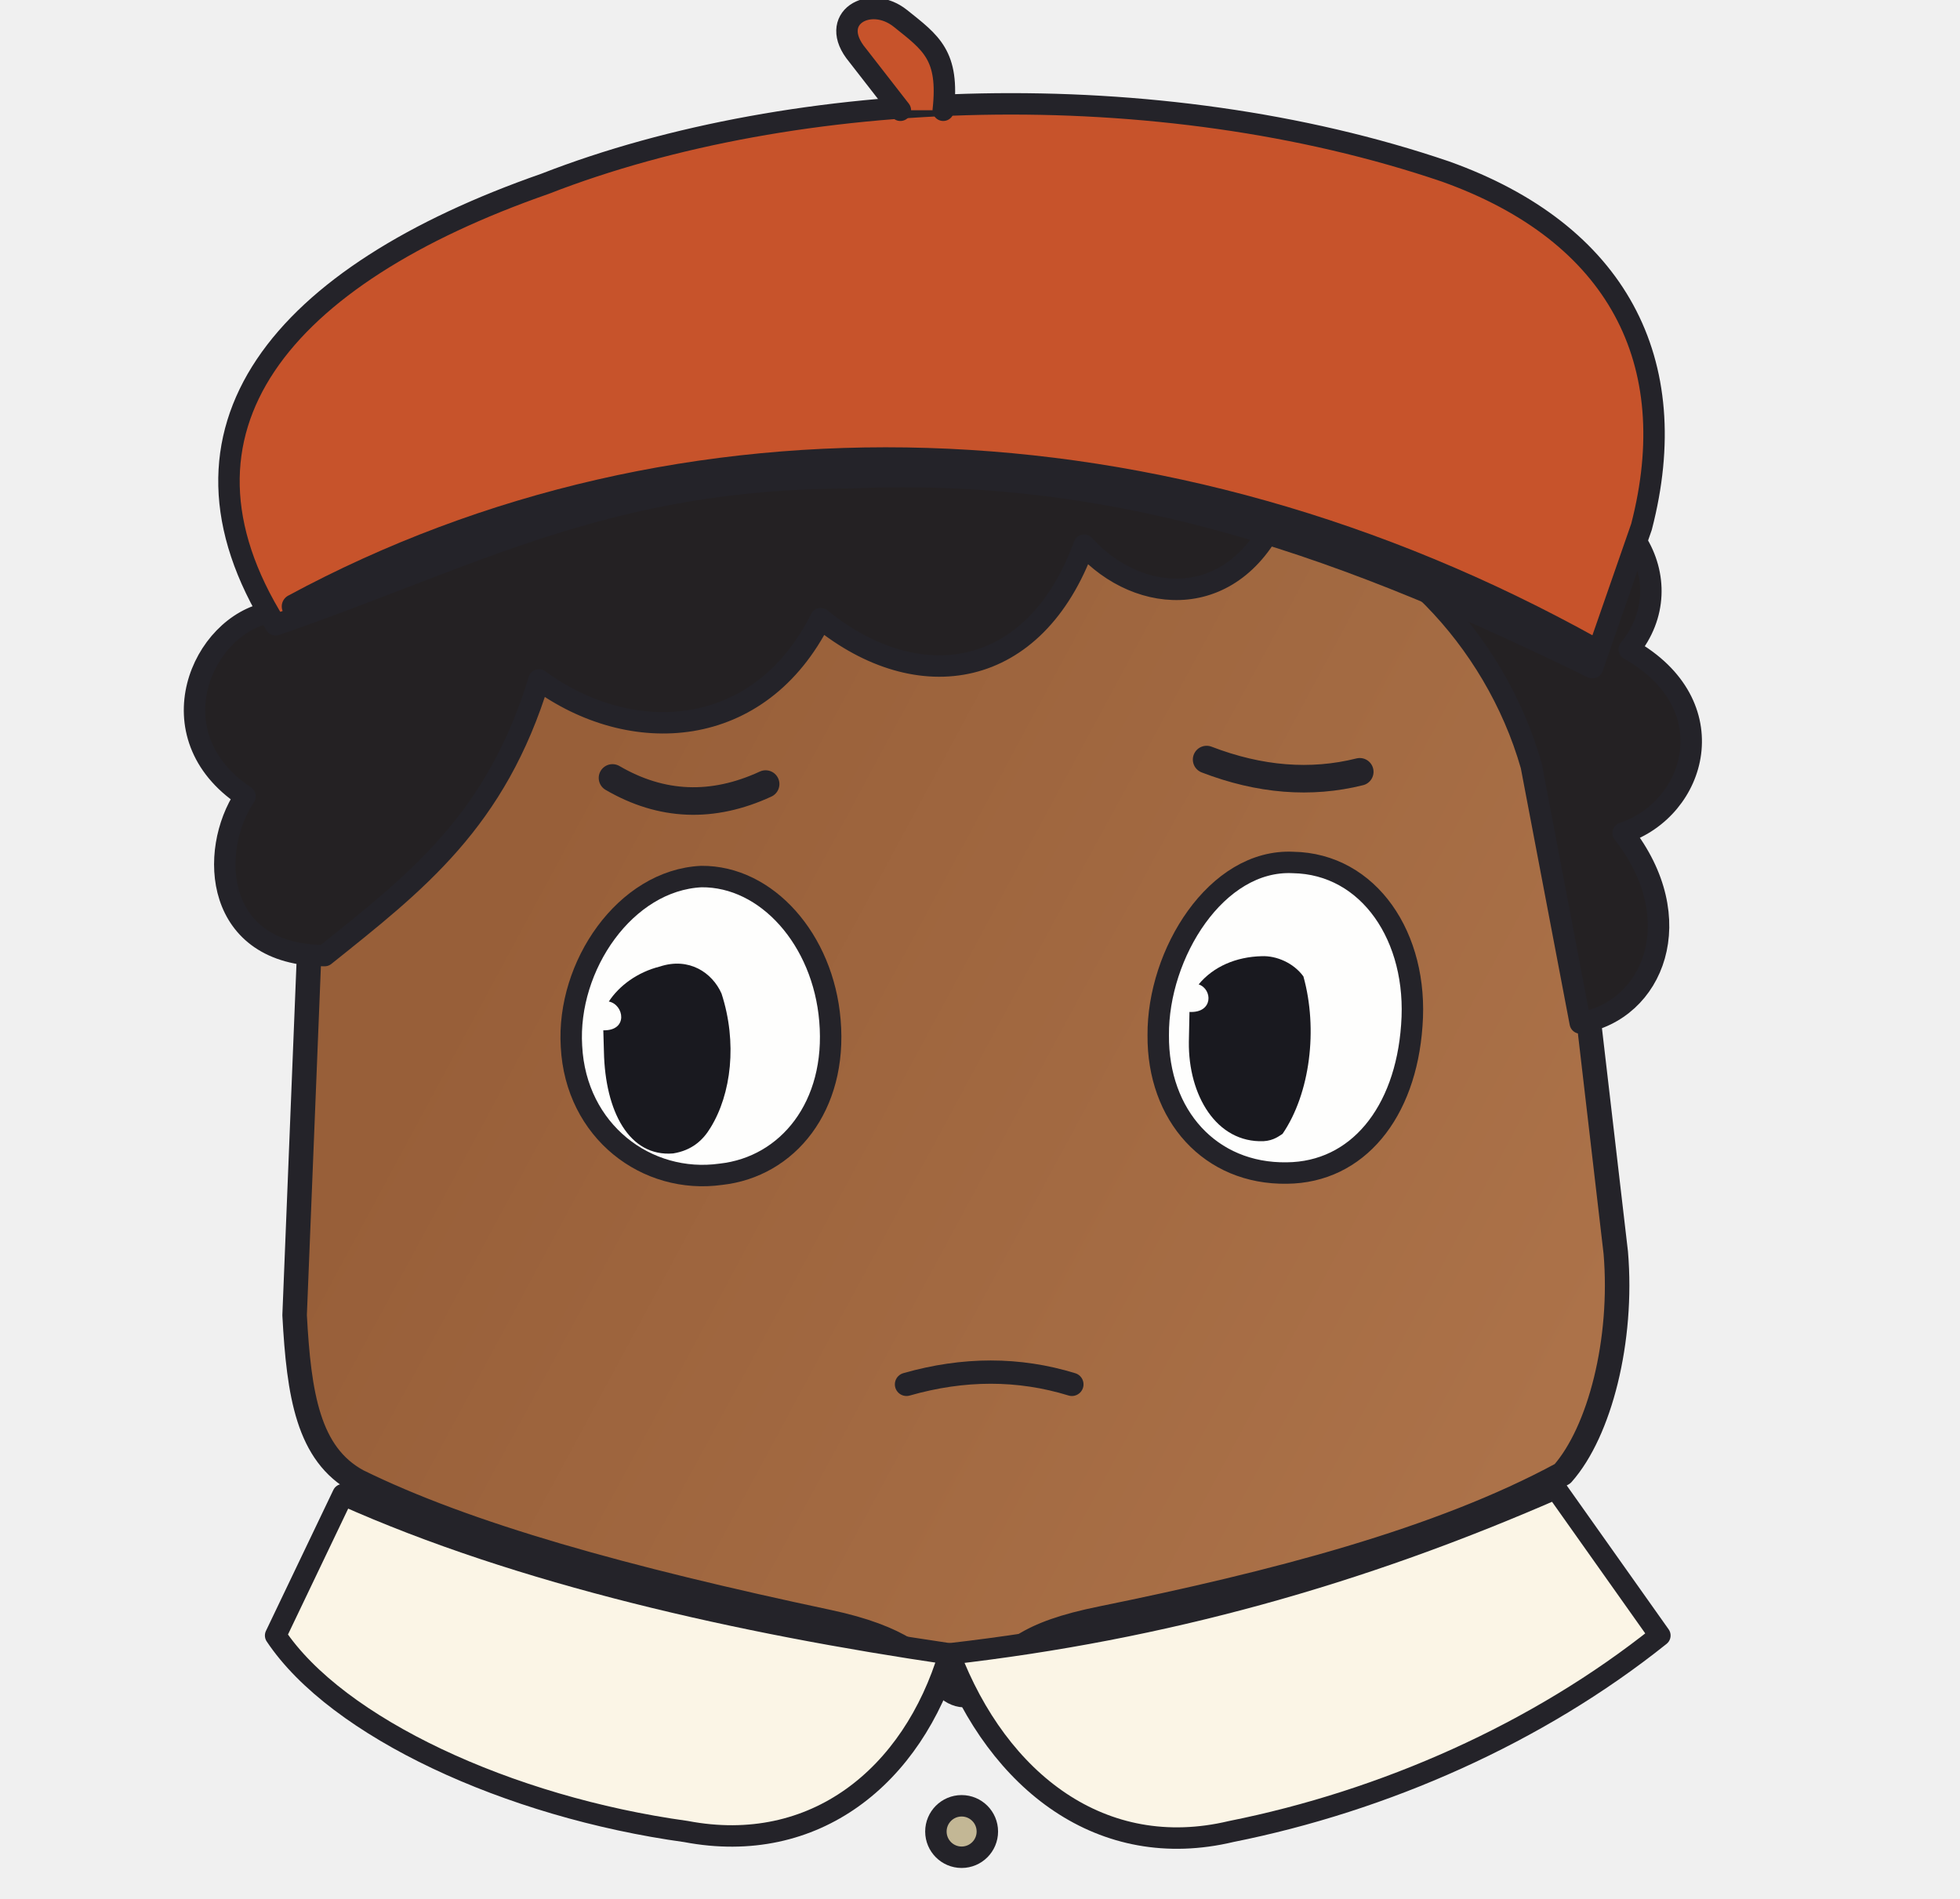
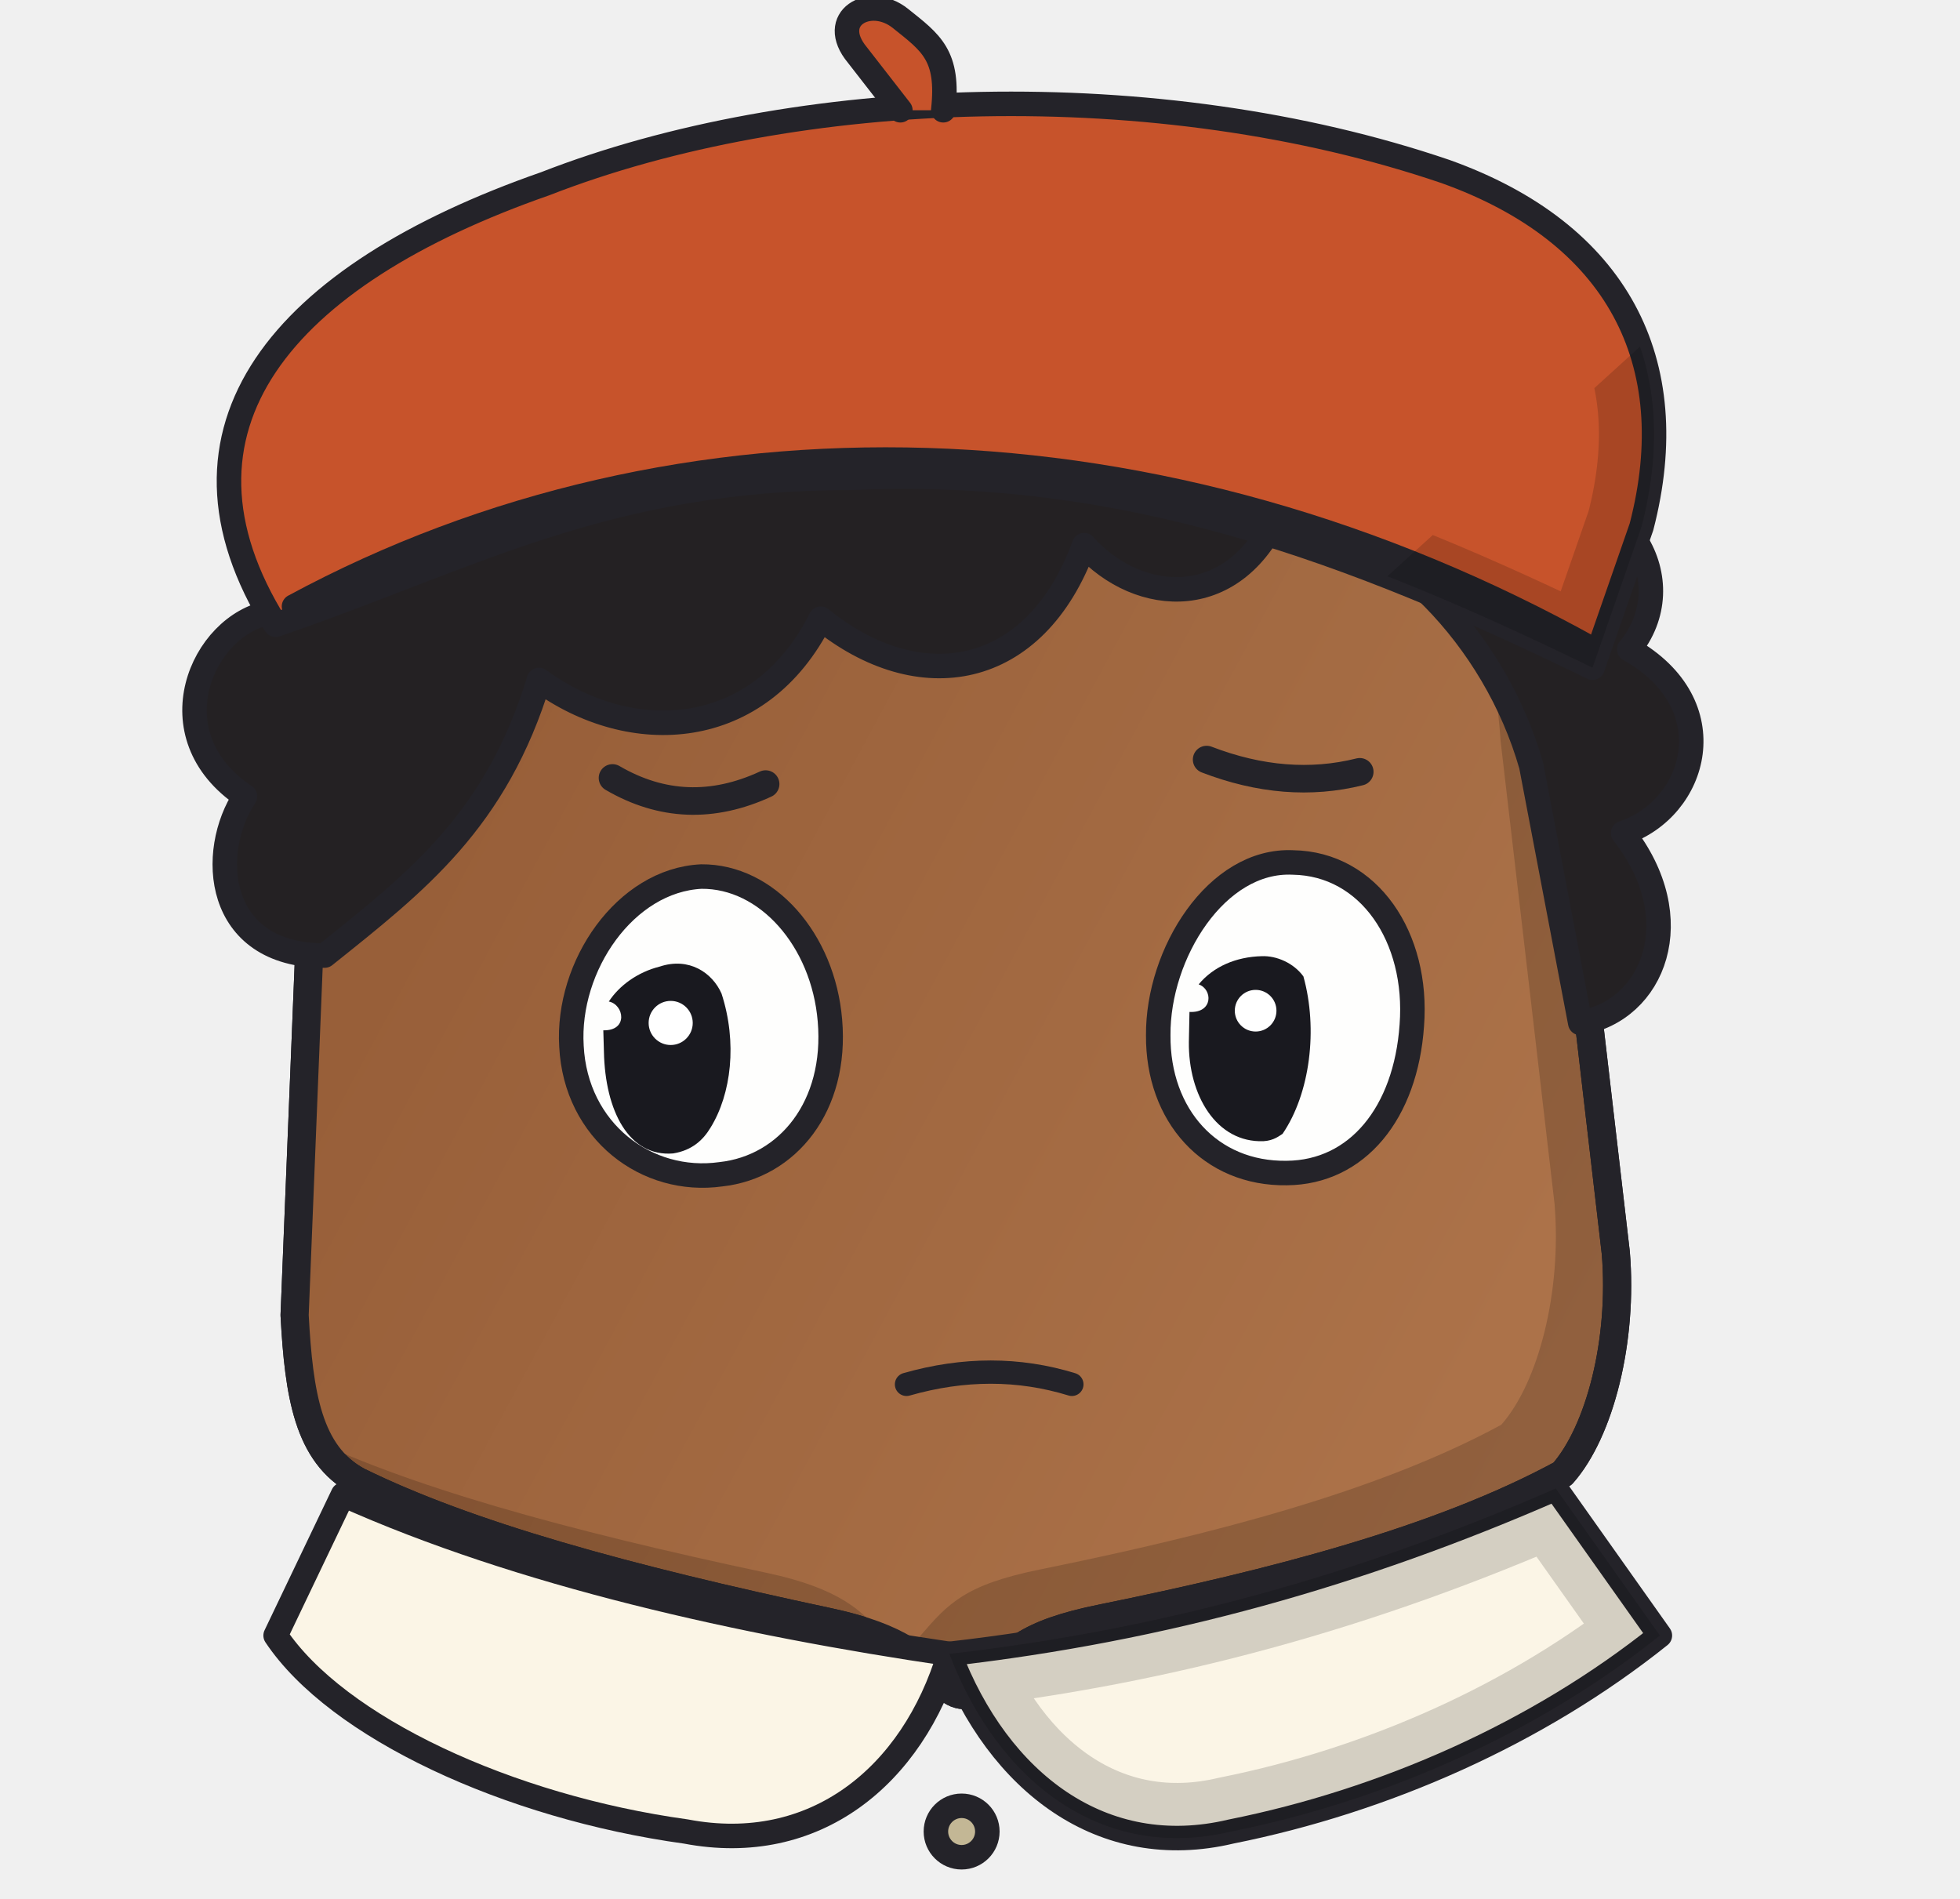
- <svg xmlns="http://www.w3.org/2000/svg" viewBox="0 0 320 310" fill="none" stroke="#242329" stroke-width="3.5" stroke-linecap="round" stroke-linejoin="round" role="img" aria-labelledby="breaking_thought_traps-reflective-title breaking_thought_traps-reflective-description">
+ <svg xmlns="http://www.w3.org/2000/svg" viewBox="0 0 320 310" fill="none" stroke="#242329" stroke-width="4" stroke-linecap="round" stroke-linejoin="round" role="img" aria-labelledby="breaking_thought_traps-reflective-title breaking_thought_traps-reflective-description">
  <defs>
    <linearGradient id="breaking_thought_traps-reflective-skin" x1="84" y1="144" x2="251" y2="234" gradientUnits="userSpaceOnUse">
      <stop stop-color="#985F39" />
      <stop offset=".55" stop-color="#A36A42" />
      <stop offset="1" stop-color="#AC7249" />
    </linearGradient>
    <linearGradient id="breaking_thought_traps-reflective-hair" x1="151" y1="43" x2="158" y2="133" gradientUnits="userSpaceOnUse">
      <stop stop-color="#493225" />
      <stop offset=".5" stop-color="#533B2B" />
      <stop offset="1" stop-color="#33251E" />
    </linearGradient>
    <linearGradient id="breaking_thought_traps-reflective-mint" x1="155" y1="20" x2="162" y2="216" gradientUnits="userSpaceOnUse">
      <stop stop-color="#B5F3D6" />
      <stop offset=".55" stop-color="#AEF0D2" />
      <stop offset="1" stop-color="#ABEDCF" />
    </linearGradient>
    <linearGradient id="breaking_thought_traps-reflective-ear-cushion" x1="35" y1="147" x2="62" y2="200" gradientUnits="userSpaceOnUse">
      <stop stop-color="#309775" />
      <stop offset="1" stop-color="#349778" />
    </linearGradient>
    <linearGradient id="breaking_thought_traps-reflective-collar-fabric" x1="99" y1="244" x2="112" y2="301" gradientUnits="userSpaceOnUse">
      <stop stop-color="#18344F" />
      <stop offset="1" stop-color="#1D3959" />
    </linearGradient>
    <clipPath id="breaking_thought_traps-reflective-hair-boundary">
      <path d="M60.5 131.2C68.5 80.1 106.6 44 158.6 44.3C210.7 44.5 247.6 79.4 255.4 131.1C251.6 116.7 232 107 212.6 106.6C195.2 105.5 177.9 111 158.3 113.8C139 117 119.2 116.9 99.2 118.3C82 119.7 69.5 124.2 60.5 131.2Z" />
    </clipPath>
    <clipPath id="breaking_thought_traps-reflective-head-clip">
      <path d="M61 130.5C63 83 104 44 159 44C212 44 252 82 255 129L263.8 204.5C265 218.8 261.2 233.7 255.1 240.6C235 251.5 207.9 258.5 179.9 264.2C167.5 266.7 164.8 269.8 160.3 275C158.7 277.4 156.1 277.2 154.1 275C150.9 271 147 267.3 135.3 264.8C101.9 257.7 76.3 250.6 58.4 241.8C50.3 237.4 48.8 227.7 48.1 214.7L50.5 155Z" />
    </clipPath>
    <clipPath id="breaking_thought_traps-reflective-confident-eyes">
      <path d="M90 158L238 148L238 199L90 199Z" />
    </clipPath>
    <clipPath id="breaking_thought_traps-reflective-soft-lids">
      <path d="M90 160Q114 149 139 157L139 199L90 199ZM185 157Q210 145 236 153L236 199L185 199Z" />
    </clipPath>
+     <clipPath id="breaking_thought_traps-reflective-fin-half">
+       <path d="M330 0H420V420H0V300Z" />
+     </clipPath>
+     <clipPath id="breaking_thought_traps-reflective-fin-collar-front">
+       <path d="M155 270C190 266 222 257 254 243L271 267C251 283 226 294 201 299C180 304 163 291 155 270Z" />
+     </clipPath>
+     <clipPath id="breaking_thought_traps-reflective-fin-hat">
+       <path d="M45 102C25 70 46 45 89 30C130 14 189 12 236 28C264 38 275 59 268 86L260 109C221 90 184 76 139 78C99 78 77 91 45 102Z" />
+     </clipPath>
  </defs>
  <g id="breaking_thought_traps-reflective-head">
-     <path d="M61 130.5C63 83 104 44 159 44C212 44 252 82 255 129L263.8 204.5C265 218.8 261.2 233.7 255.1 240.6C235 251.5 207.9 258.5 179.9 264.2C167.5 266.7 164.8 269.8 160.3 275C158.7 277.4 156.1 277.2 154.1 275C150.9 271 147 267.3 135.3 264.8C101.9 257.7 76.3 250.6 58.4 241.8C50.3 237.4 48.8 227.7 48.1 214.7L50.5 155Z" fill="url(#breaking_thought_traps-reflective-skin)" stroke-width="4" />
+     <path d="M61 130.5C63 83 104 44 159 44C212 44 252 82 255 129L263.8 204.5C265 218.8 261.2 233.7 255.1 240.6C235 251.5 207.9 258.5 179.9 264.2C167.5 266.7 164.8 269.8 160.3 275C158.7 277.4 156.1 277.2 154.1 275C150.9 271 147 267.3 135.3 264.8C101.9 257.7 76.3 250.6 58.4 241.8C50.3 237.4 48.8 227.7 48.1 214.7L50.5 155Z" fill="url(#breaking_thought_traps-reflective-skin)" stroke-width="4.6" />
  </g>
+   <g clip-path="url(#breaking_thought_traps-reflective-head-clip)" stroke="none">
+     <path d="M61 130.5C63 83 104 44 159 44C212 44 252 82 255 129L263.8 204.5C265 218.8 261.2 233.7 255.1 240.6C235 251.5 207.9 258.5 179.9 264.2C167.5 266.7 164.8 269.8 160.3 275C158.7 277.4 156.1 277.2 154.1 275C150.9 271 147 267.3 135.3 264.8C101.9 257.7 76.3 250.6 58.4 241.8C50.3 237.4 48.8 227.7 48.1 214.7L50.5 155Z" fill="#000000" fill-opacity=".16" />
+     <path d="M61 130.5C63 83 104 44 159 44C212 44 252 82 255 129L263.8 204.5C265 218.8 261.2 233.7 255.1 240.6C235 251.5 207.9 258.5 179.9 264.2C167.5 266.7 164.8 269.8 160.3 275C158.7 277.4 156.1 277.2 154.1 275C150.9 271 147 267.3 135.3 264.8C101.9 257.7 76.3 250.6 58.4 241.8C50.3 237.4 48.8 227.7 48.1 214.7L50.5 155Z" transform="translate(-10 -8)" fill="url(#breaking_thought_traps-reflective-skin)" />
+   </g>
+   <path d="M61 130.5C63 83 104 44 159 44C212 44 252 82 255 129L263.8 204.5C265 218.8 261.2 233.7 255.1 240.6C235 251.5 207.9 258.5 179.9 264.2C167.5 266.7 164.8 269.8 160.3 275C158.7 277.4 156.1 277.2 154.1 275C150.9 271 147 267.3 135.3 264.8C101.9 257.7 76.3 250.6 58.4 241.8C50.3 237.4 48.8 227.7 48.1 214.7L50.5 155Z" fill="none" stroke-width="4.6" />
  <g id="breaking_thought_traps-reflective-hair-front">
-     <path d="M53 156C35 156 34 139 40 130C25 120 33 102 44 100C36 86 48 74 61 76C58 59 74 50 86 58C89 41 107 39 118 49C127 33 146 35 153 46C165 32 183 35 190 46C204 35 222 43 223 56C241 52 254 67 248 79C266 79 275 95 266 106C282 115 277 132 265 136C276 150 270 165 258 167L250 125C244 104 227 87 209 83C202 100 186 99 177 89C169 111 150 114 134 101C124 121 103 122 88 111C81 134 68 144 53 156Z" fill="#242123" stroke-width="3.5" />
+     <path d="M53 156C35 156 34 139 40 130C25 120 33 102 44 100C36 86 48 74 61 76C58 59 74 50 86 58C89 41 107 39 118 49C127 33 146 35 153 46C165 32 183 35 190 46C204 35 222 43 223 56C241 52 254 67 248 79C266 79 275 95 266 106C282 115 277 132 265 136C276 150 270 165 258 167L250 125C244 104 227 87 209 83C202 100 186 99 177 89C169 111 150 114 134 101C124 121 103 122 88 111C81 134 68 144 53 156Z" fill="#242123" stroke-width="4" />
  </g>
  <g id="breaking_thought_traps-reflective-collar">
-     <path d="M56 244C85 257 121 265 155 270C149 290 133 303 112 299C83 295 55 282 45 267Z" fill="#FBF5E6" stroke-width="3.5" />
-     <path d="M155 270C190 266 222 257 254 243L271 267C251 283 226 294 201 299C180 304 163 291 155 270Z" fill="#FBF5E6" stroke-width="3.5" />
+     <path d="M56 244C85 257 121 265 155 270C149 290 133 303 112 299C83 295 55 282 45 267Z" fill="#FBF5E6" stroke-width="4" />
+     <path d="M155 270C190 266 222 257 254 243L271 267C251 283 226 294 201 299C180 304 163 291 155 270Z" fill="#FBF5E6" stroke-width="4" />
    <circle cx="157" cy="299" r="4.2" fill="#C3B795" />
+   </g>
+   <g clip-path="url(#breaking_thought_traps-reflective-fin-collar-front)">
+     <g clip-path="url(#breaking_thought_traps-reflective-fin-half)">
+       <path d="M155 270C190 266 222 257 254 243L271 267C251 283 226 294 201 299C180 304 163 291 155 270Z" fill="none" stroke="#000000" stroke-opacity=".16" stroke-width="18" />
+     </g>
  </g>
  <g id="breaking_thought_traps-reflective-expression-reflective">
    <g id="breaking_thought_traps-reflective-eyebrows">
      <path d="M100 127Q112 134 125 128" fill="none" stroke-width="4.5" />
      <path d="M197 124Q210 129 222 126" fill="none" stroke-width="4.5" />
    </g>
    <g id="breaking_thought_traps-reflective-eyes">
-       <path id="breaking_thought_traps-reflective-eye-white-left" d="M114.5 143.1C125.2 143 134.4 153.4 135.5 166.6C136.7 180.6 128.6 190.5 117.7 191.7C105.6 193.4 94 184.7 93.3 170.8C92.5 157.7 102.1 143.7 114.5 143.1Z" fill="#FEFEFD" stroke-width="3.5" />
+       <path id="breaking_thought_traps-reflective-eye-white-left" d="M114.5 143.1C125.2 143 134.4 153.4 135.5 166.6C136.7 180.6 128.6 190.5 117.7 191.7C105.6 193.4 94 184.7 93.3 170.8C92.5 157.7 102.1 143.7 114.5 143.1Z" fill="#FEFEFD" stroke-width="4" />
      <g transform="translate(-16 4)">
        <path d="M123.7 153.8C128.5 152.2 132.3 154.8 133.8 158.2C136.4 166.2 135.4 174.6 132 180.1C130.8 182.1 129 183.8 125.9 184.3C118.7 184.9 114.8 177.4 114.6 167.7L114.5 164.2C118.6 164.3 117.9 160 115.4 159.5C117.1 156.9 120.1 154.7 123.7 153.8Z" fill="#19191F" stroke="none" />
+         <circle cx="125.5" cy="163" r="3.6" fill="#FFFFFF" stroke="none" />
      </g>
-       <path id="breaking_thought_traps-reflective-eye-white-right" d="M211.1 140.8C223.5 141 231.6 153 230.5 167.4C229.5 181.7 221.6 191.4 210.1 191.5C197.6 191.7 189 182.1 189.1 169C189 155.7 198.6 140.2 211.1 140.8Z" fill="#FEFEFD" stroke-width="3.5" />
+       <path id="breaking_thought_traps-reflective-eye-white-right" d="M211.1 140.8C223.5 141 231.6 153 230.5 167.4C229.5 181.7 221.6 191.4 210.1 191.5C197.6 191.7 189 182.1 189.1 169C189 155.7 198.6 140.2 211.1 140.8Z" fill="#FEFEFD" stroke-width="4" />
      <g transform="translate(-16 4)">
        <path d="M222 152.1C224.4 152 227.2 153.2 228.8 155.4C231.2 164 229.9 174.5 225.4 181.1C224.9 181.4 224 182.2 222.3 182.3C214.6 182.6 210 174.8 210.1 166.1L210.2 161.2C214.1 161.4 214 157.5 211.7 156.7C214.1 153.8 217.8 152.2 222 152.1Z" fill="#19191F" stroke="none" />
+         <circle cx="221" cy="161" r="3.4" fill="#FFFFFF" stroke="none" />
      </g>
    </g>
    <path d="M148 226Q162 222 175 226" fill="none" stroke-width="3.8" />
  </g>
  <g id="breaking_thought_traps-reflective-headgear">
-     <path d="M45 102C25 70 46 45 89 30C130 14 189 12 236 28C264 38 275 59 268 86L260 109C221 90 184 76 139 78C99 78 77 91 45 102Z" fill="#C7532B" stroke-width="3.5" />
-     <path d="M154 18C155 9 152 7 147 3C142 -1 135 3 140 9L147 18" fill="#C7532B" stroke-width="3.5" />
+     <path d="M45 102C25 70 46 45 89 30C130 14 189 12 236 28C264 38 275 59 268 86L260 109C221 90 184 76 139 78C99 78 77 91 45 102Z" fill="#C7532B" stroke-width="4" />
+     <path d="M154 18C155 9 152 7 147 3C142 -1 135 3 140 9L147 18" fill="#C7532B" stroke-width="4" />
    <path d="M48 99C111 65 190 67 260 106" fill="none" stroke-width="4" />
  </g>
+   <g clip-path="url(#breaking_thought_traps-reflective-fin-hat)">
+     <g clip-path="url(#breaking_thought_traps-reflective-fin-half)">
+       <path d="M45 102C25 70 46 45 89 30C130 14 189 12 236 28C264 38 275 59 268 86L260 109C221 90 184 76 139 78C99 78 77 91 45 102Z" fill="none" stroke="#000000" stroke-opacity=".16" stroke-width="18" />
+     </g>
+   </g>
</svg>
